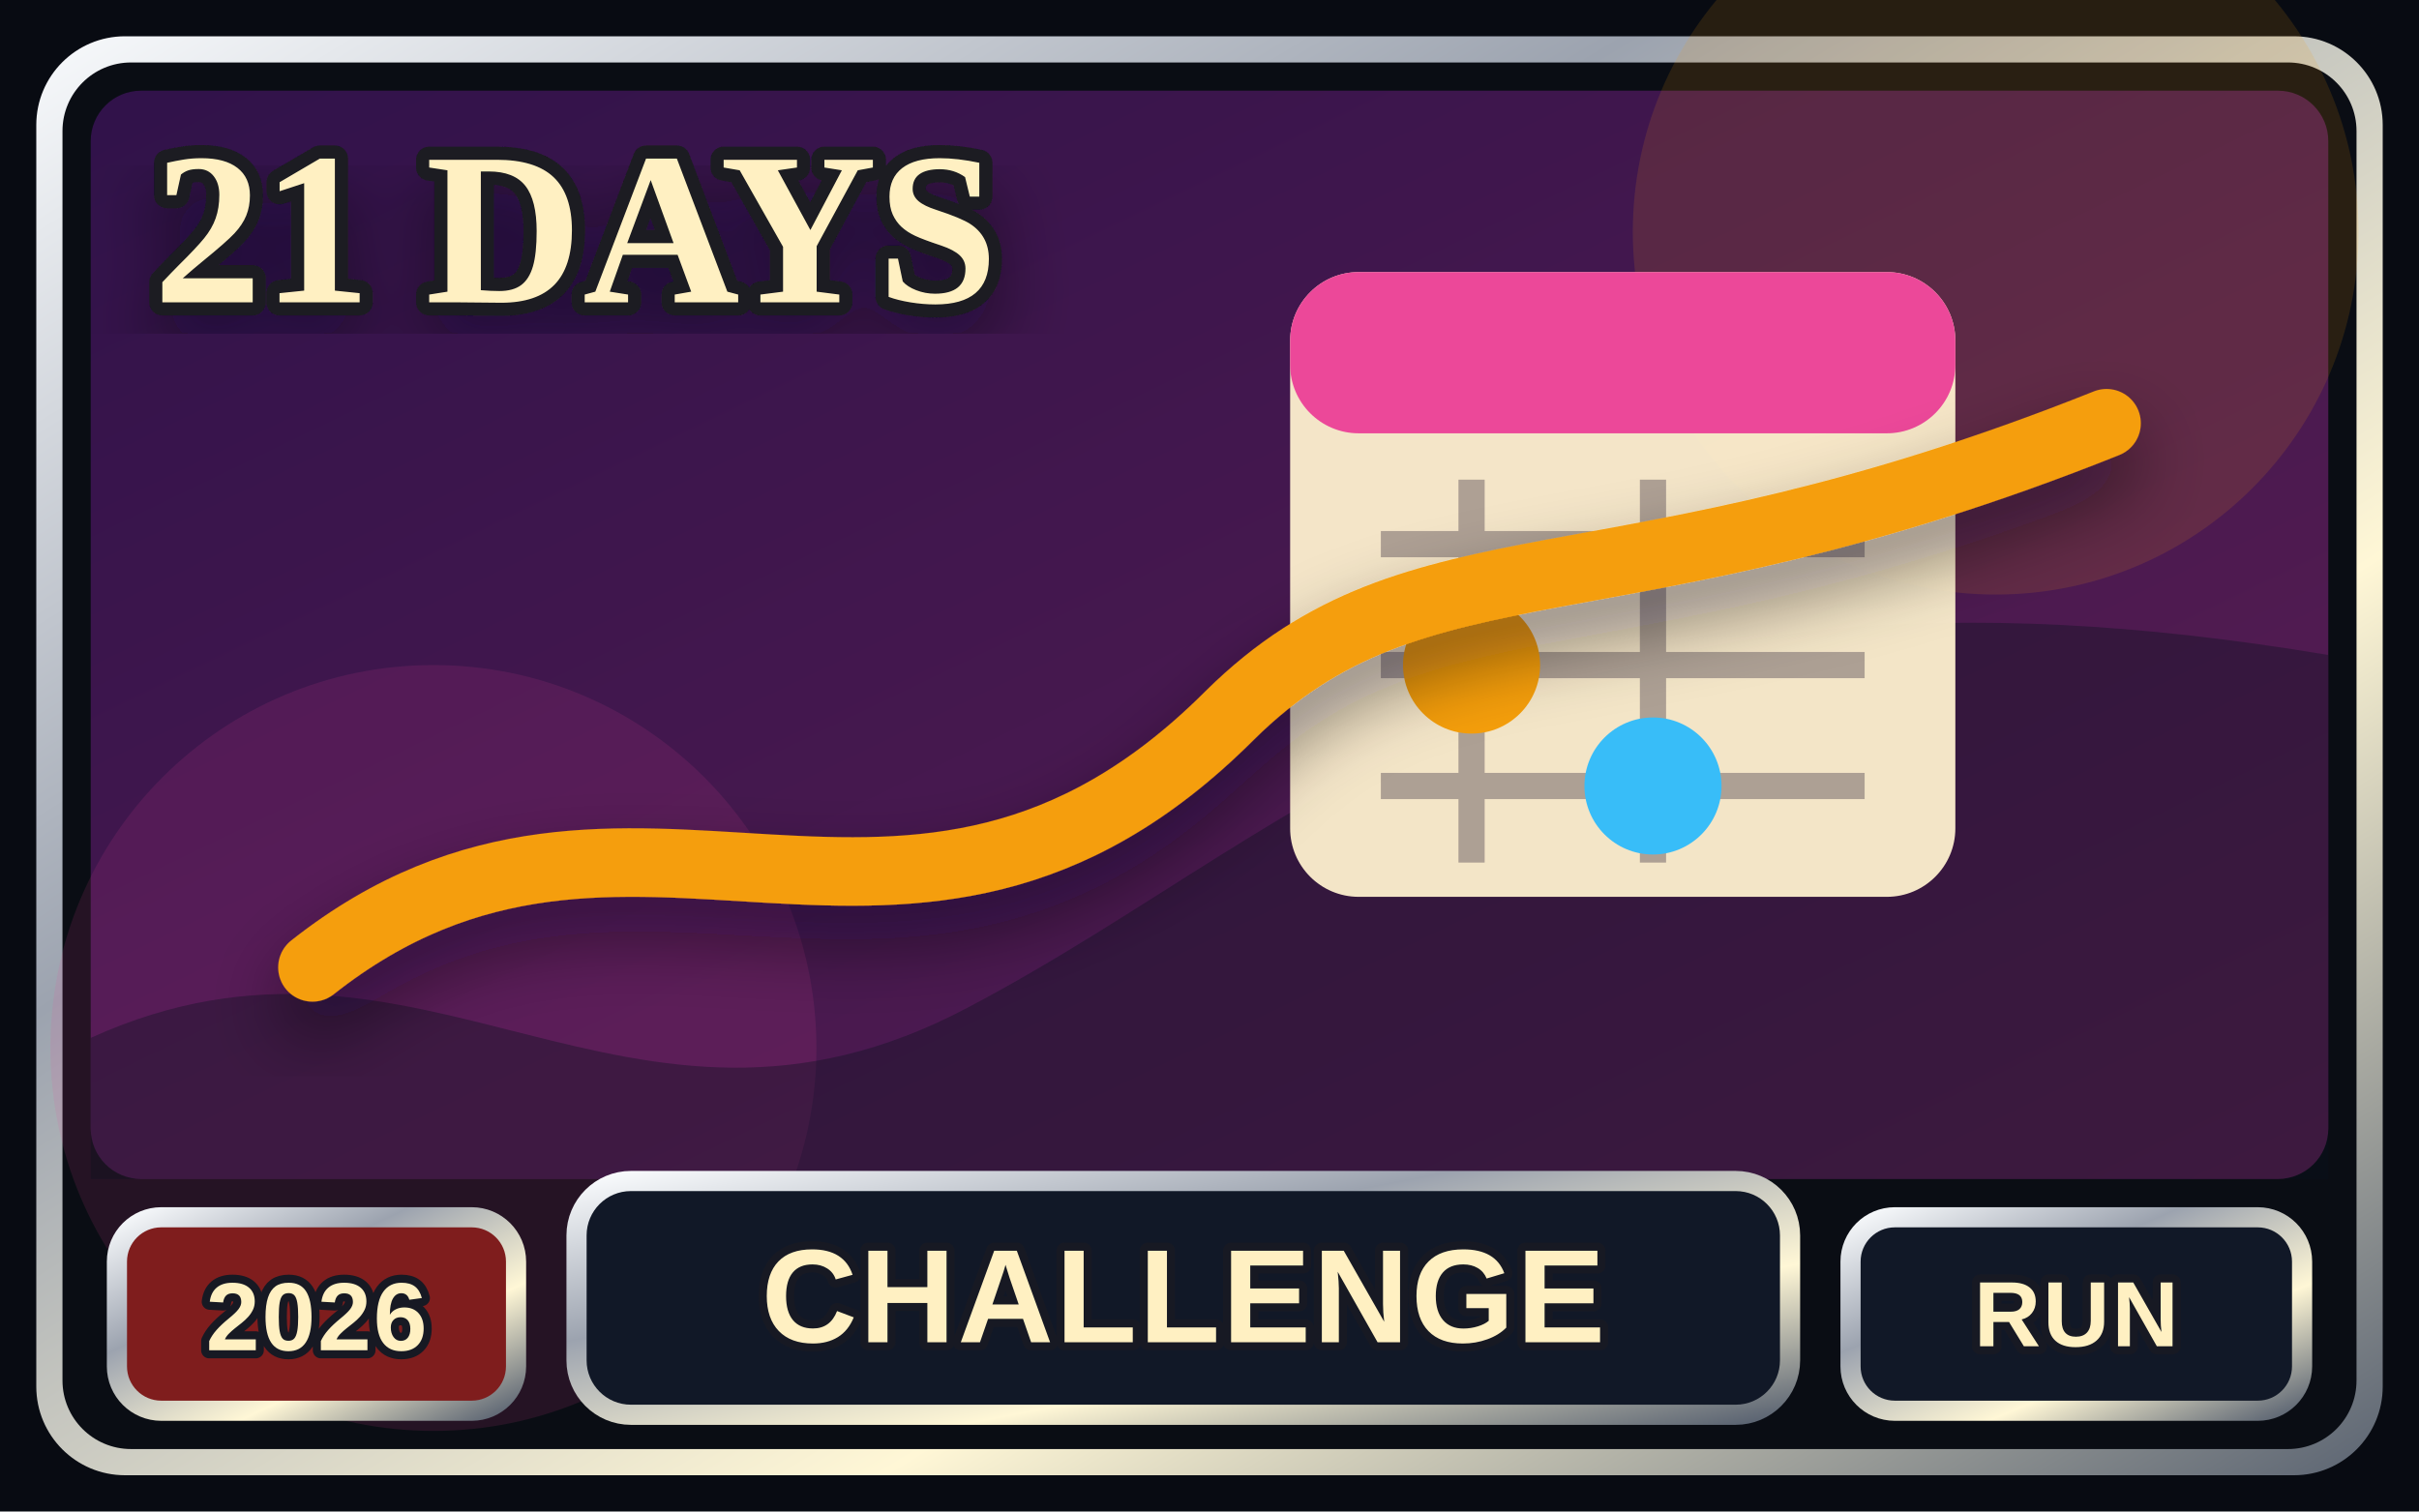
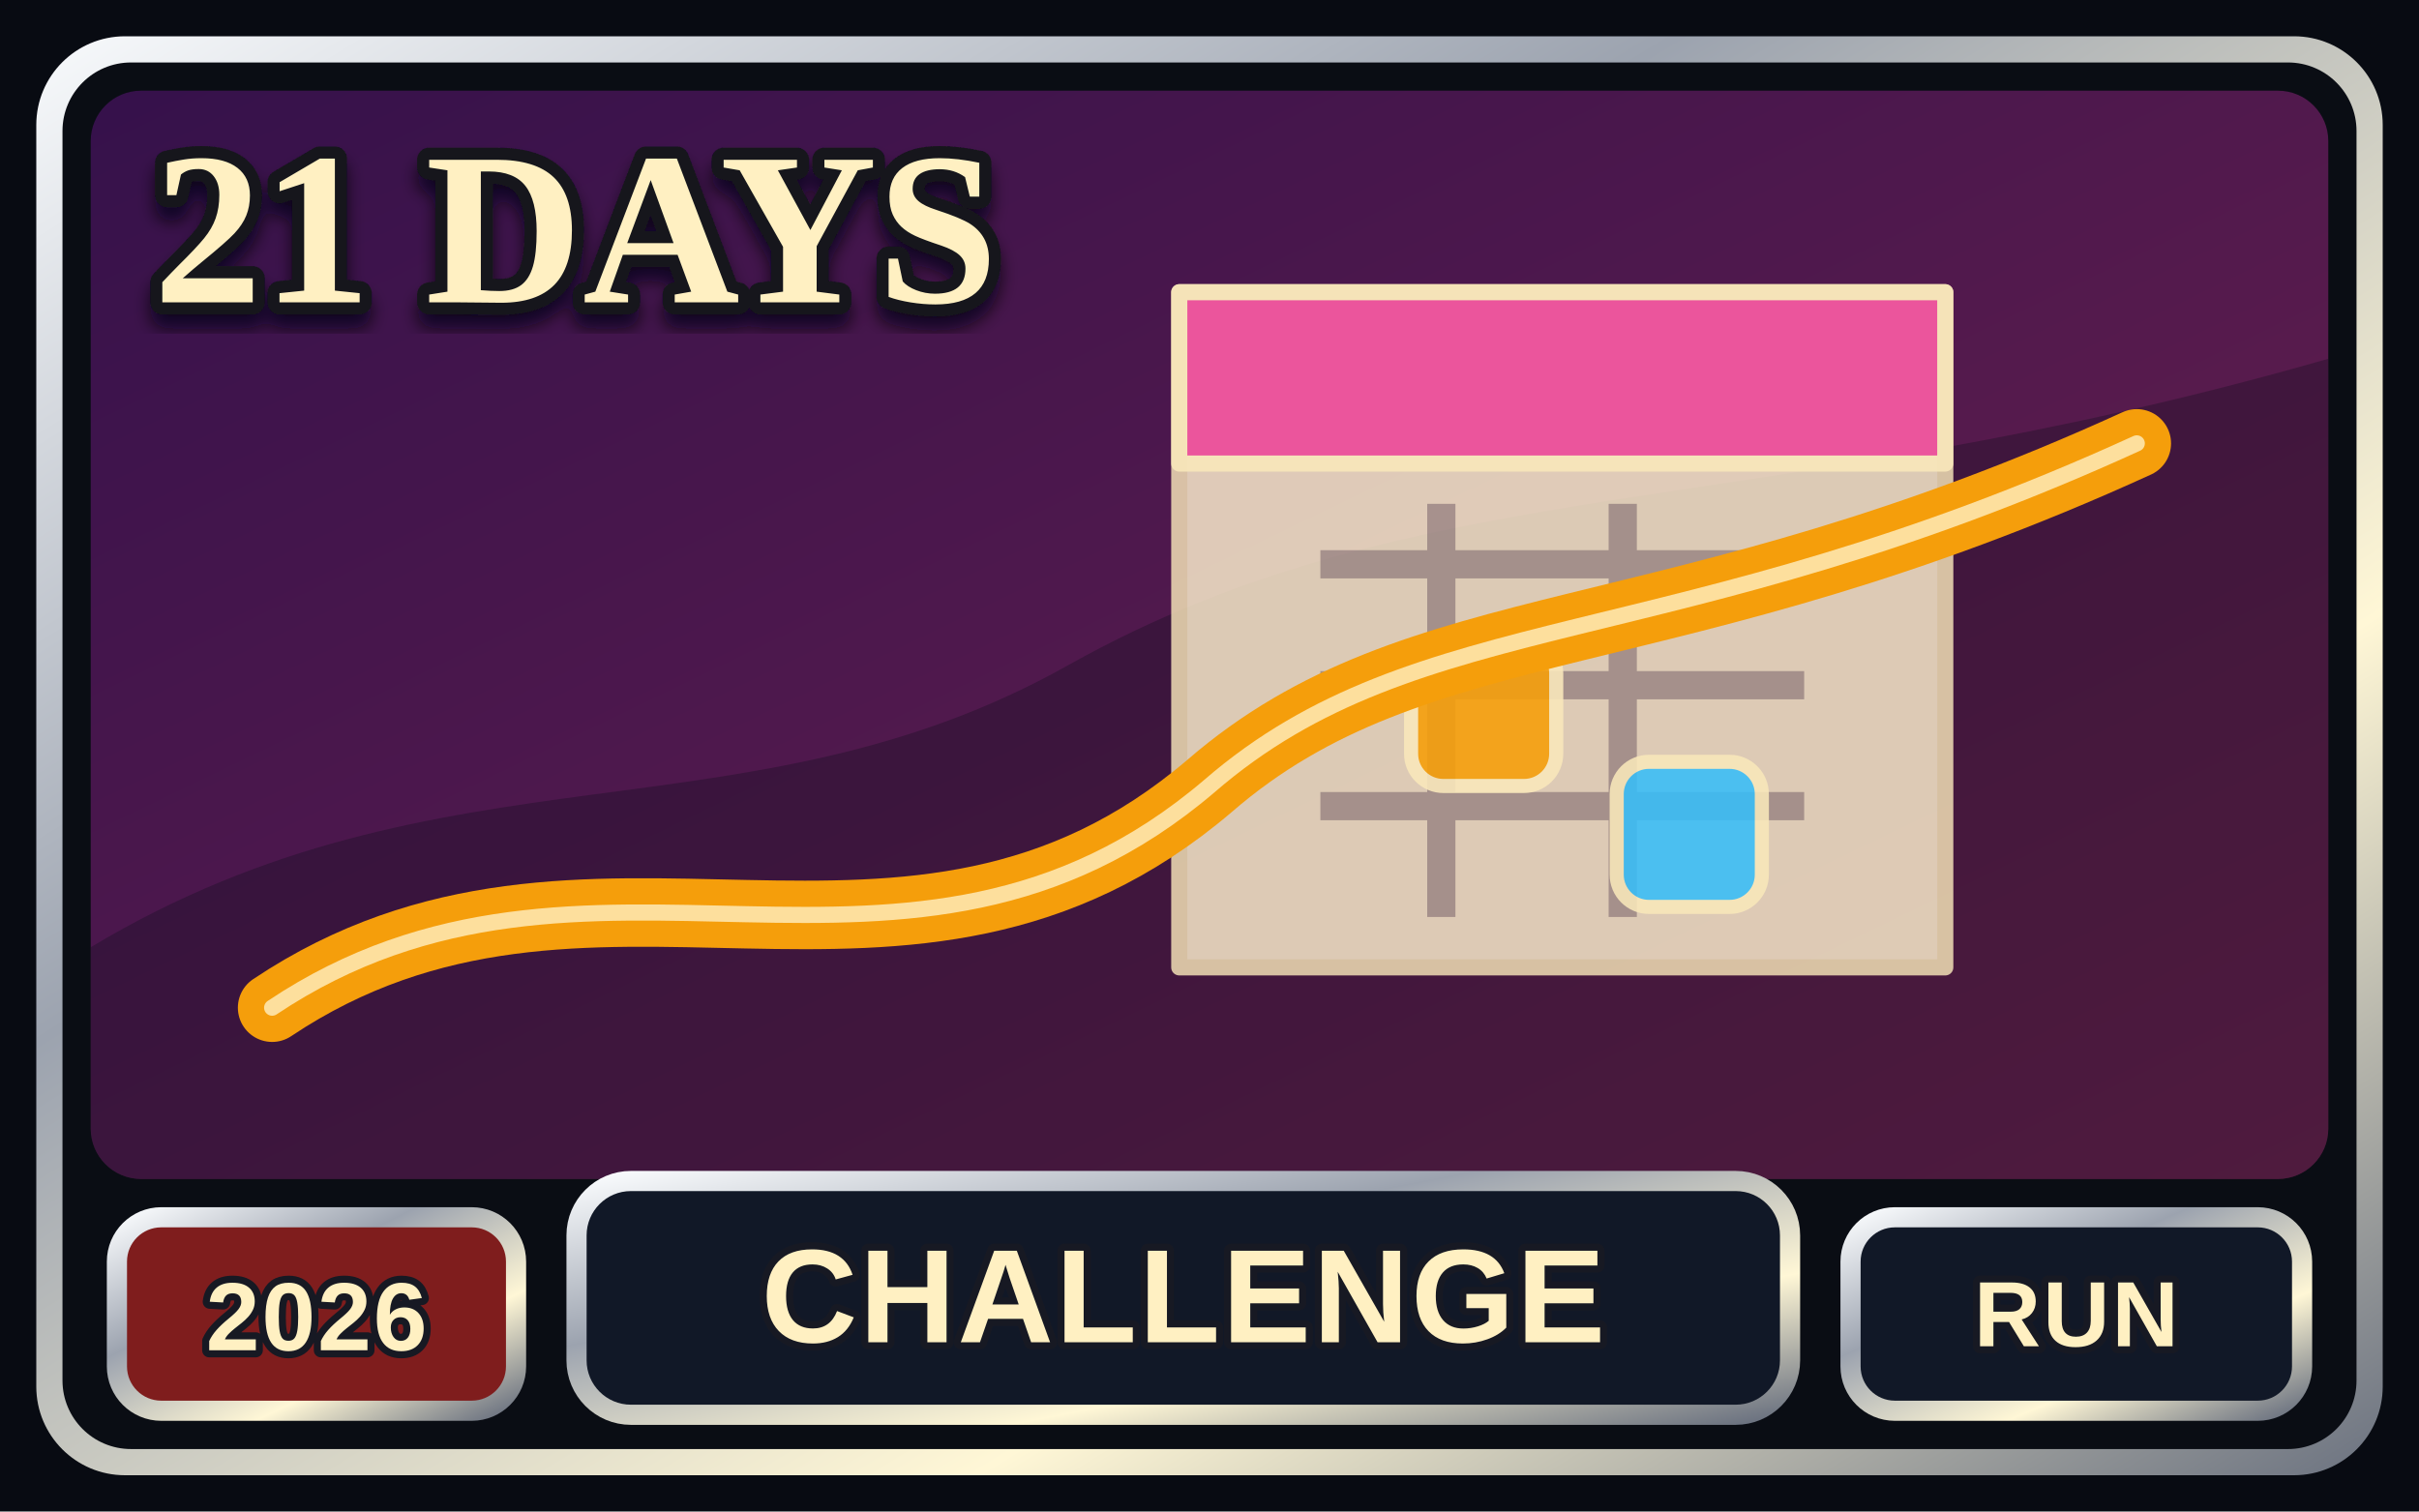
- <svg xmlns="http://www.w3.org/2000/svg" viewBox="0 0 1200 750" role="img" aria-label="21 DAYS minimalist enamel plaque cover">
+ <svg xmlns="http://www.w3.org/2000/svg" viewBox="0 0 1200 750" role="img" aria-label="21 DAYS inlaid enamel plaque cover">
  <defs>
    <linearGradient id="scene" x1="0" y1="0" x2="1" y2="1">
-       <stop offset="0%" stop-color="#30124a" />
-       <stop offset="100%" stop-color="#5b1e53" />
+       <stop offset="0%" stop-color="#35114b" />
+       <stop offset="100%" stop-color="#6d214f" />
    </linearGradient>
    <linearGradient id="metal" x1="0" y1="0" x2="1" y2="1">
      <stop offset="0%" stop-color="#f8fafc" />
-       <stop offset="34%" stop-color="#9ca3af" />
-       <stop offset="68%" stop-color="#fff7d6" />
-       <stop offset="100%" stop-color="#5b6472" />
+       <stop offset="35%" stop-color="#9ca3af" />
+       <stop offset="70%" stop-color="#fff7d6" />
+       <stop offset="100%" stop-color="#6b7280" />
    </linearGradient>
-     <filter id="shadow" x="-20%" y="-20%" width="140%" height="140%">
-       <feDropShadow dx="0" dy="18" stdDeviation="18" flood-color="#020617" flood-opacity=".46" />
+     <clipPath id="sceneClip">
+       <rect x="45" y="45" width="1110" height="540" rx="25" />
+     </clipPath>
+     <filter id="titleShadow" x="-20%" y="-20%" width="140%" height="140%">
+       <feDropShadow dx="0" dy="7" stdDeviation="4" flood-color="#020617" flood-opacity=".72" />
    </filter>
    <style>
-       .title { font-family: Georgia, 'Times New Roman', serif; font-weight: 900; paint-order: stroke; stroke: #1a1b20; stroke-width: 13px; stroke-linejoin: round; filter: url(#shadow); letter-spacing: 0; }
-       .rail { font-family: Impact, 'Arial Narrow', Arial, sans-serif; font-weight: 900; paint-order: stroke; stroke: #171923; stroke-width: 8px; stroke-linejoin: round; letter-spacing: 1px; }
-       .route { fill: none; stroke-linecap: round; stroke-linejoin: round; filter: url(#shadow); }
+       .title { font-family: Georgia, 'Times New Roman', serif; font-weight: 900; paint-order: stroke; stroke: #15171d; stroke-width: 12px; stroke-linejoin: round; filter: url(#titleShadow); letter-spacing: 0; }
+       .rail { font-family: Impact, 'Arial Narrow', Arial, sans-serif; font-weight: 900; paint-order: stroke; stroke: #171923; stroke-width: 7px; stroke-linejoin: round; letter-spacing: 1px; }
+       .field { stroke: #f8e7ba; stroke-width: 8; stroke-linejoin: round; }
+       .soft { stroke-width: 0; }
+       .route { fill: none; stroke-width: 34; stroke-linecap: round; stroke-linejoin: round; }
    </style>
  </defs>
  <rect width="1200" height="750" fill="#080b12" />
  <rect x="18" y="18" width="1164" height="714" rx="44" fill="url(#metal)" />
  <rect x="31" y="31" width="1138" height="688" rx="34" fill="#0a0d14" />
  <rect x="45" y="45" width="1110" height="540" rx="25" fill="url(#scene)" />
-   <circle cx="990" cy="115" r="180" fill="#f59e0b" opacity=".13" />
-   <circle cx="215" cy="520" r="190" fill="#ec4899" opacity=".12" />
-   <path d="M45 515 C210 440 310 590 480 500 C655 408 768 260 1155 325 L1155 585 L45 585Z" fill="#07111c" opacity=".36" />
-   <rect x="640" y="135" width="330" height="310" rx="34" fill="#fff2cf" opacity=".94" />
-   <rect x="640" y="135" width="330" height="80" rx="34" fill="#ec4899" />
-   <path d="M685 270 H925 M685 330 H925 M685 390 H925 M730 238 V428 M820 238 V428" stroke="#2b1f33" stroke-width="13" opacity=".35" />
-   <circle cx="730" cy="330" r="34" fill="#f59e0b" />
-   <circle cx="820" cy="390" r="34" fill="#38bdf8" />
-   <path d="M155 480 C312 356 450 515 610 355 C704 262 800 308 1045 210" class="route" stroke="#f59e0b" stroke-width="34" />
+   <g clip-path="url(#sceneClip)">
+     <path d="M45 470 C220 365 370 420 530 330 C705 232 870 260 1155 178 L1155 585 L45 585Z" fill="#050b13" opacity=".28" />
+     <path class="field" d="M585 145 H965 V480 H585Z" fill="#fff2cf" opacity=".82" />
+     <path class="field" d="M585 145 H965 V230 H585Z" fill="#ec4899" opacity=".9" />
+     <path d="M655 280 H895 M655 340 H895 M655 400 H895 M715 250 V455 M805 250 V455" stroke="#38213a" stroke-width="14" opacity=".34" />
+     <rect x="700" y="318" width="72" height="72" rx="16" fill="#f59e0b" opacity=".9" stroke="#f8e7ba" stroke-width="7" />
+     <rect x="802" y="378" width="72" height="72" rx="16" fill="#38bdf8" opacity=".88" stroke="#f8e7ba" stroke-width="7" />
+     <path class="route" d="M135 500 C292 395 450 518 600 390 C704 300 828 326 1060 220" stroke="#f59e0b" />
+     <path d="M135 500 C292 395 450 518 600 390 C704 300 828 326 1060 220" fill="none" stroke="#fff1c7" stroke-width="8" stroke-linecap="round" opacity=".78" />
+   </g>
  <text class="title" x="76" y="150" font-size="108" fill="#fff0c2">21 DAYS</text>
  <rect x="58" y="604" width="198" height="96" rx="22" fill="#7f1d1d" stroke="url(#metal)" stroke-width="10" />
  <rect x="286" y="586" width="602" height="116" rx="27" fill="#111827" stroke="url(#metal)" stroke-width="10" />
  <rect x="918" y="604" width="224" height="96" rx="22" fill="#111827" stroke="url(#metal)" stroke-width="10" />
  <text class="rail" x="157" y="670" font-size="48" text-anchor="middle" fill="#fff0c2">2026</text>
  <text class="rail" x="587" y="666" font-size="66" text-anchor="middle" fill="#fff0c2">CHALLENGE</text>
  <text class="rail" x="1030" y="668" font-size="46" text-anchor="middle" fill="#fff0c2">RUN</text>
</svg>
